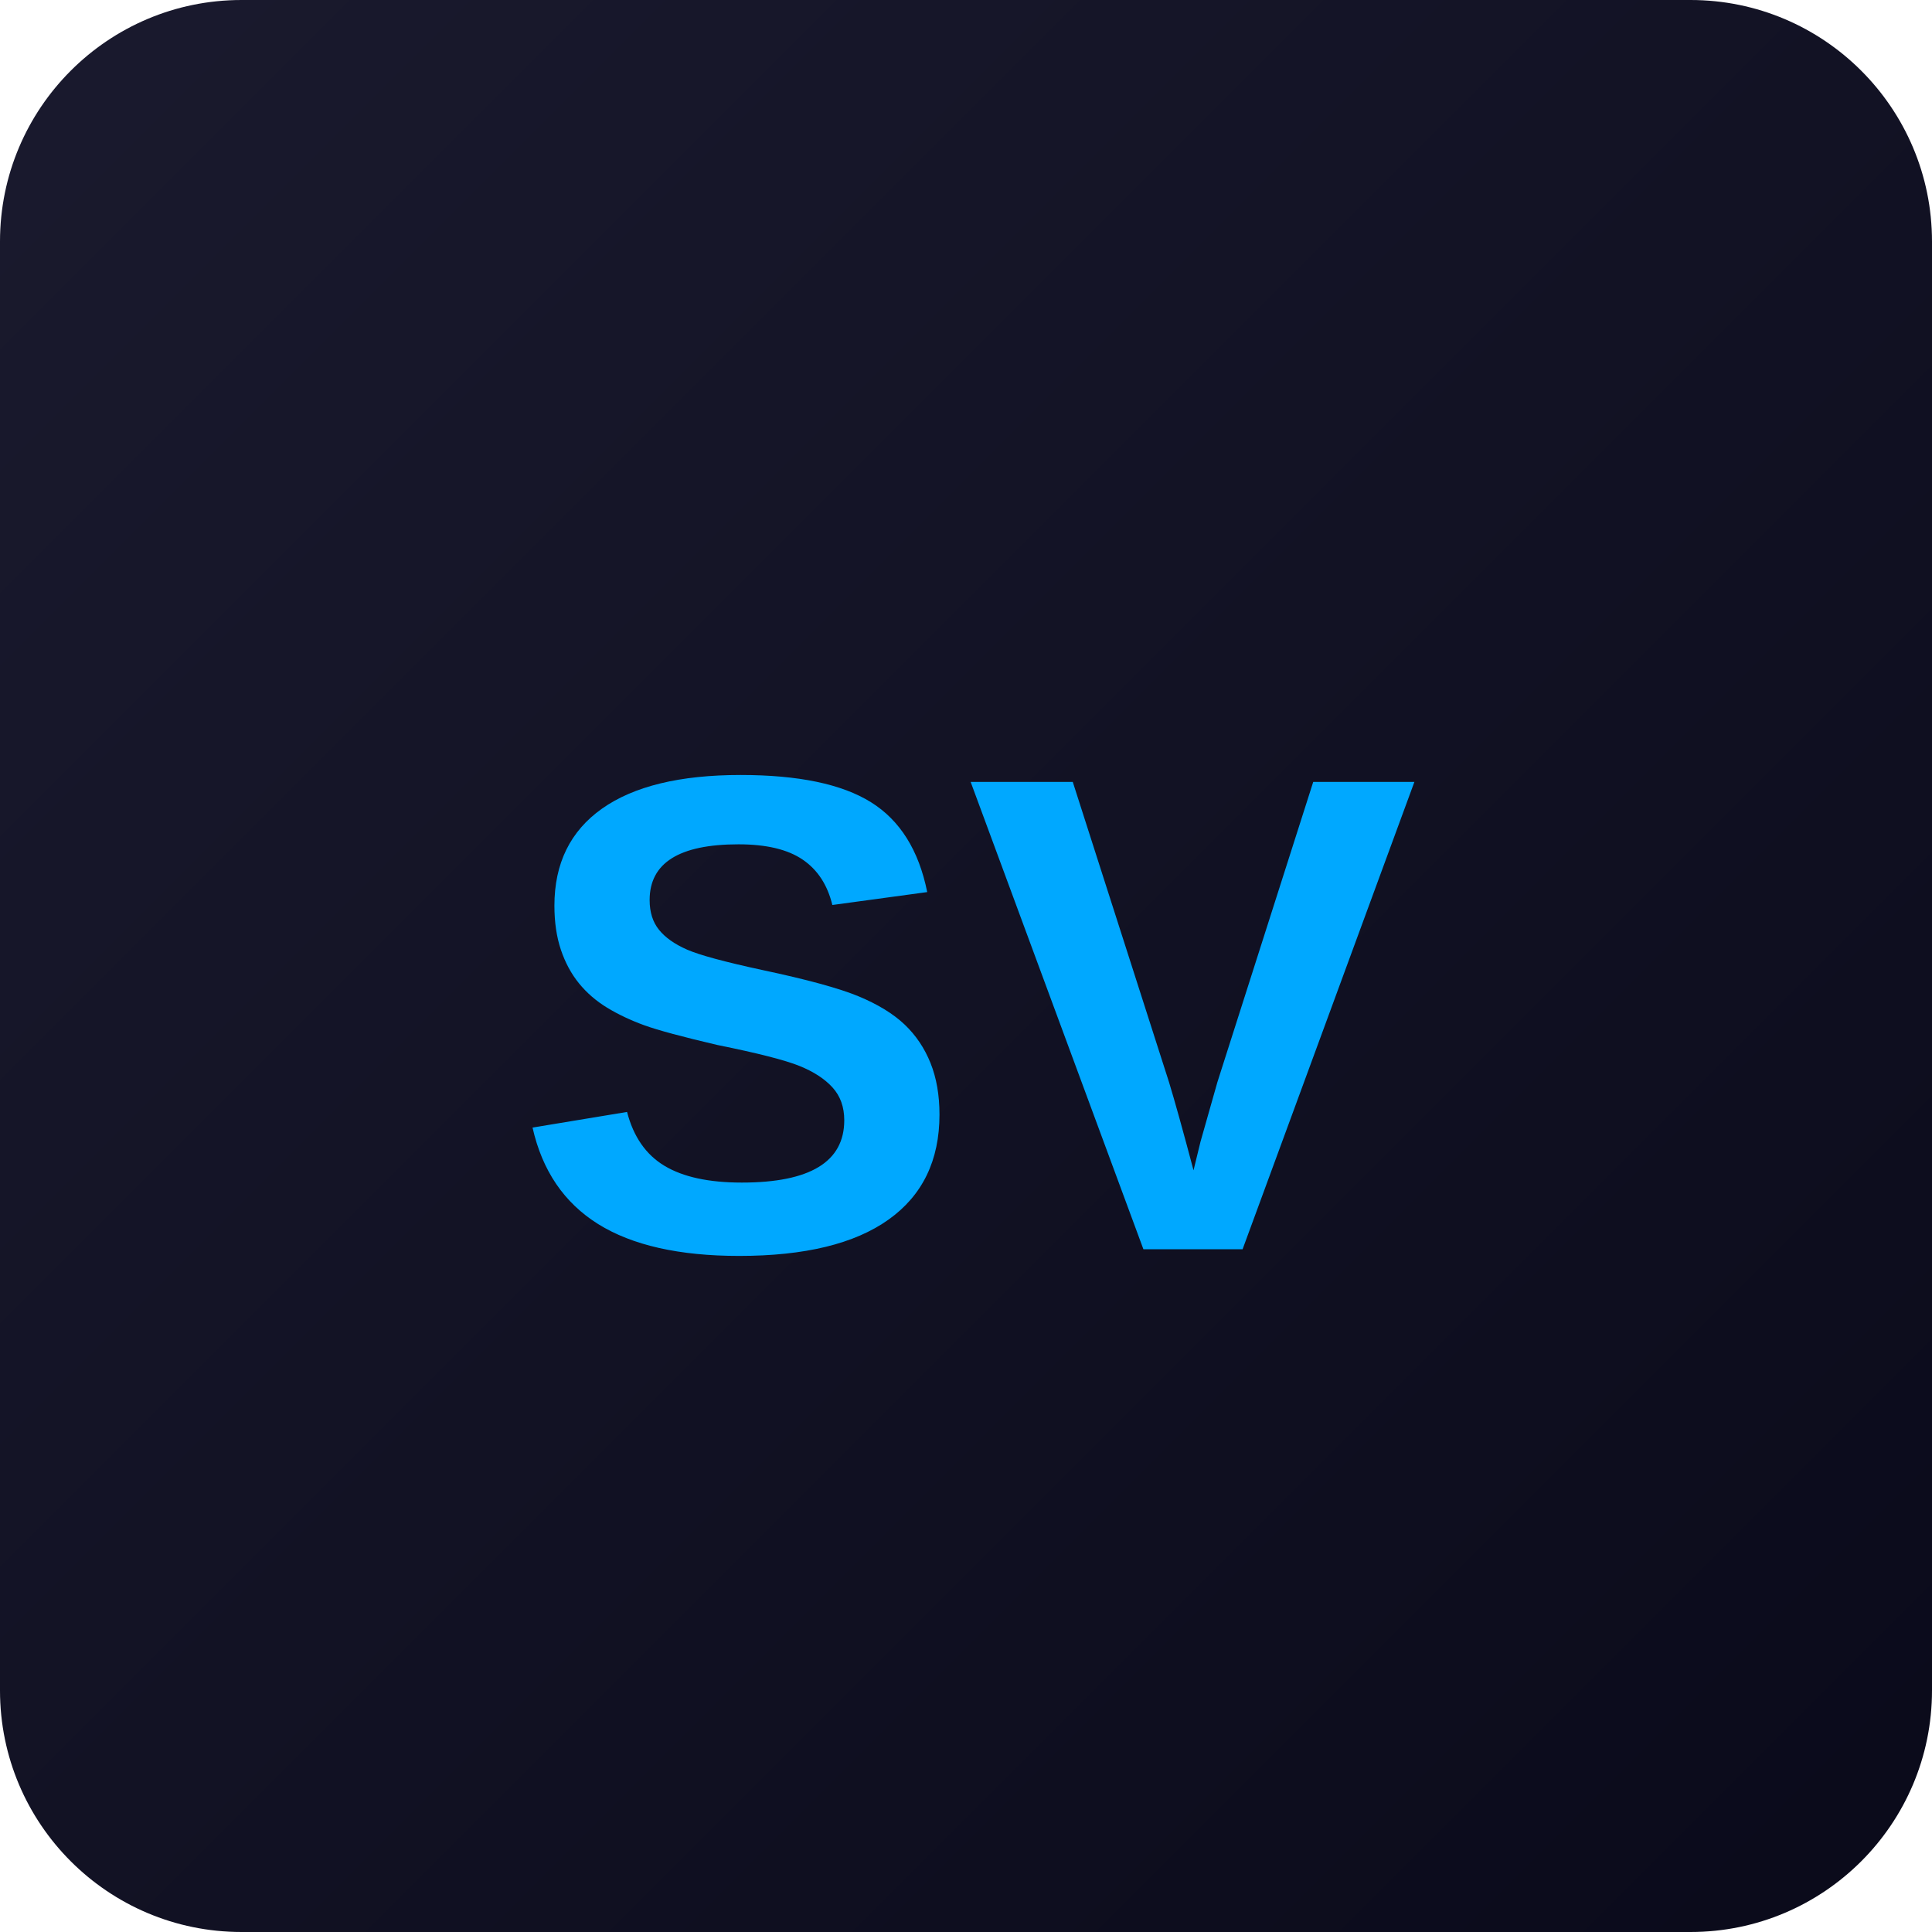
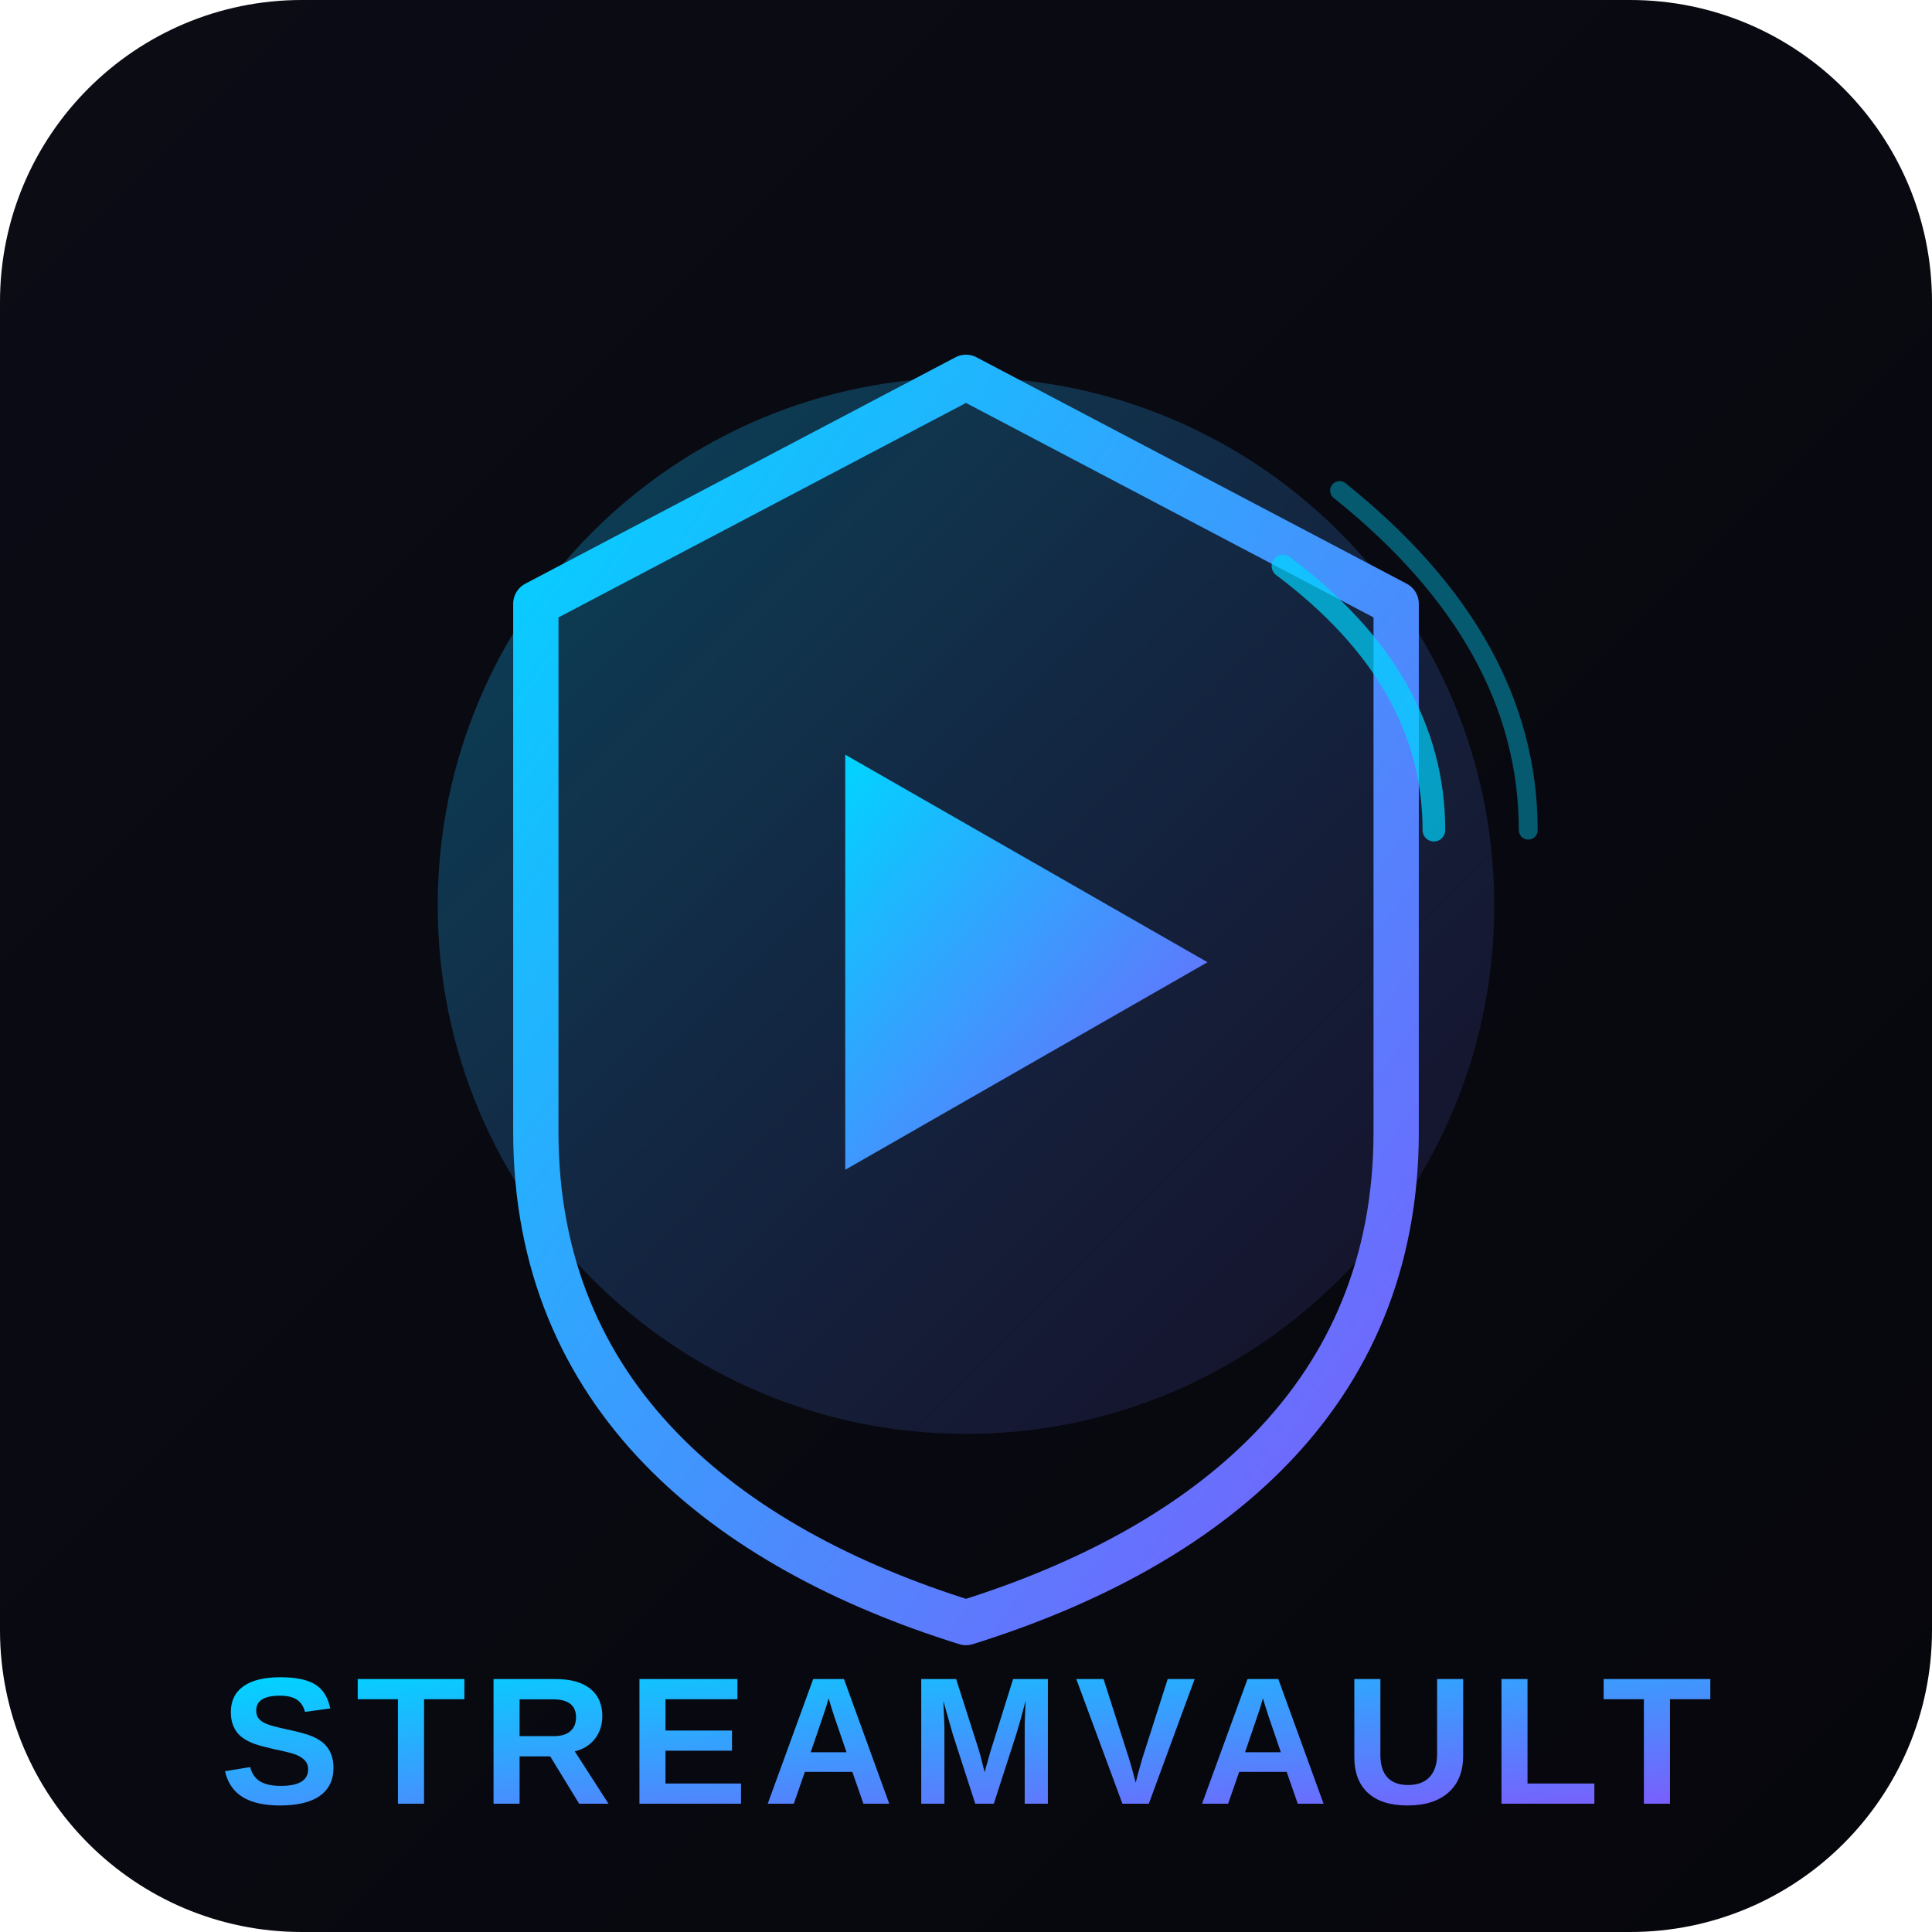
<svg xmlns="http://www.w3.org/2000/svg" width="512" height="512" viewBox="0 0 512 512">
  <defs>
    <linearGradient id="bg" x1="0%" y1="0%" x2="100%" y2="100%">
-       <stop offset="0%" style="stop-color:#1a1a2e" />
-       <stop offset="100%" style="stop-color:#0a0a1a" />
+       <stop offset="0%" stop-color="#0c0c16" />
+       <stop offset="100%" stop-color="#06060c" />
+     </linearGradient>
+     <linearGradient id="accent" x1="0%" y1="0%" x2="100%" y2="100%">
+       <stop offset="0%" stop-color="#00d4ff" />
+       <stop offset="100%" stop-color="#7c5cfc" />
+     </linearGradient>
+     <linearGradient id="glow" x1="0%" y1="0%" x2="100%" y2="100%">
+       <stop offset="0%" stop-color="#00d4ff" stop-opacity="0.3" />
+       <stop offset="100%" stop-color="#7c5cfc" stop-opacity="0.1" />
    </linearGradient>
  </defs>
-   <rect width="512" height="512" rx="64" fill="url(#bg)" />
-   <text x="256" y="280" font-family="Arial,sans-serif" font-size="180" font-weight="bold" fill="#00a8ff" text-anchor="middle" dominant-baseline="middle">SV</text>
+   <rect width="512" height="512" rx="80" fill="url(#bg)" />
+   <circle cx="256" cy="240" r="140" fill="url(#glow)" />
+   <path d="M256 100 L370 160 L370 300 C370 370 320 410 256 430 C192 410 142 370 142 300 L142 160 Z" fill="none" stroke="url(#accent)" stroke-width="12" stroke-linejoin="round" />
+   <path d="M224 200 L224 310 L320 255 Z" fill="url(#accent)" />
+   <path d="M340 150 Q380 180 380 220" fill="none" stroke="#00d4ff" stroke-width="6" stroke-linecap="round" opacity="0.7" />
+   <path d="M355 130 Q405 170 405 220" fill="none" stroke="#00d4ff" stroke-width="5" stroke-linecap="round" opacity="0.4" />
+   <text x="256" y="478" font-family="Arial,Helvetica,sans-serif" font-size="48" font-weight="800" fill="url(#accent)" text-anchor="middle" letter-spacing="4">STREAMVAULT</text>
</svg>
